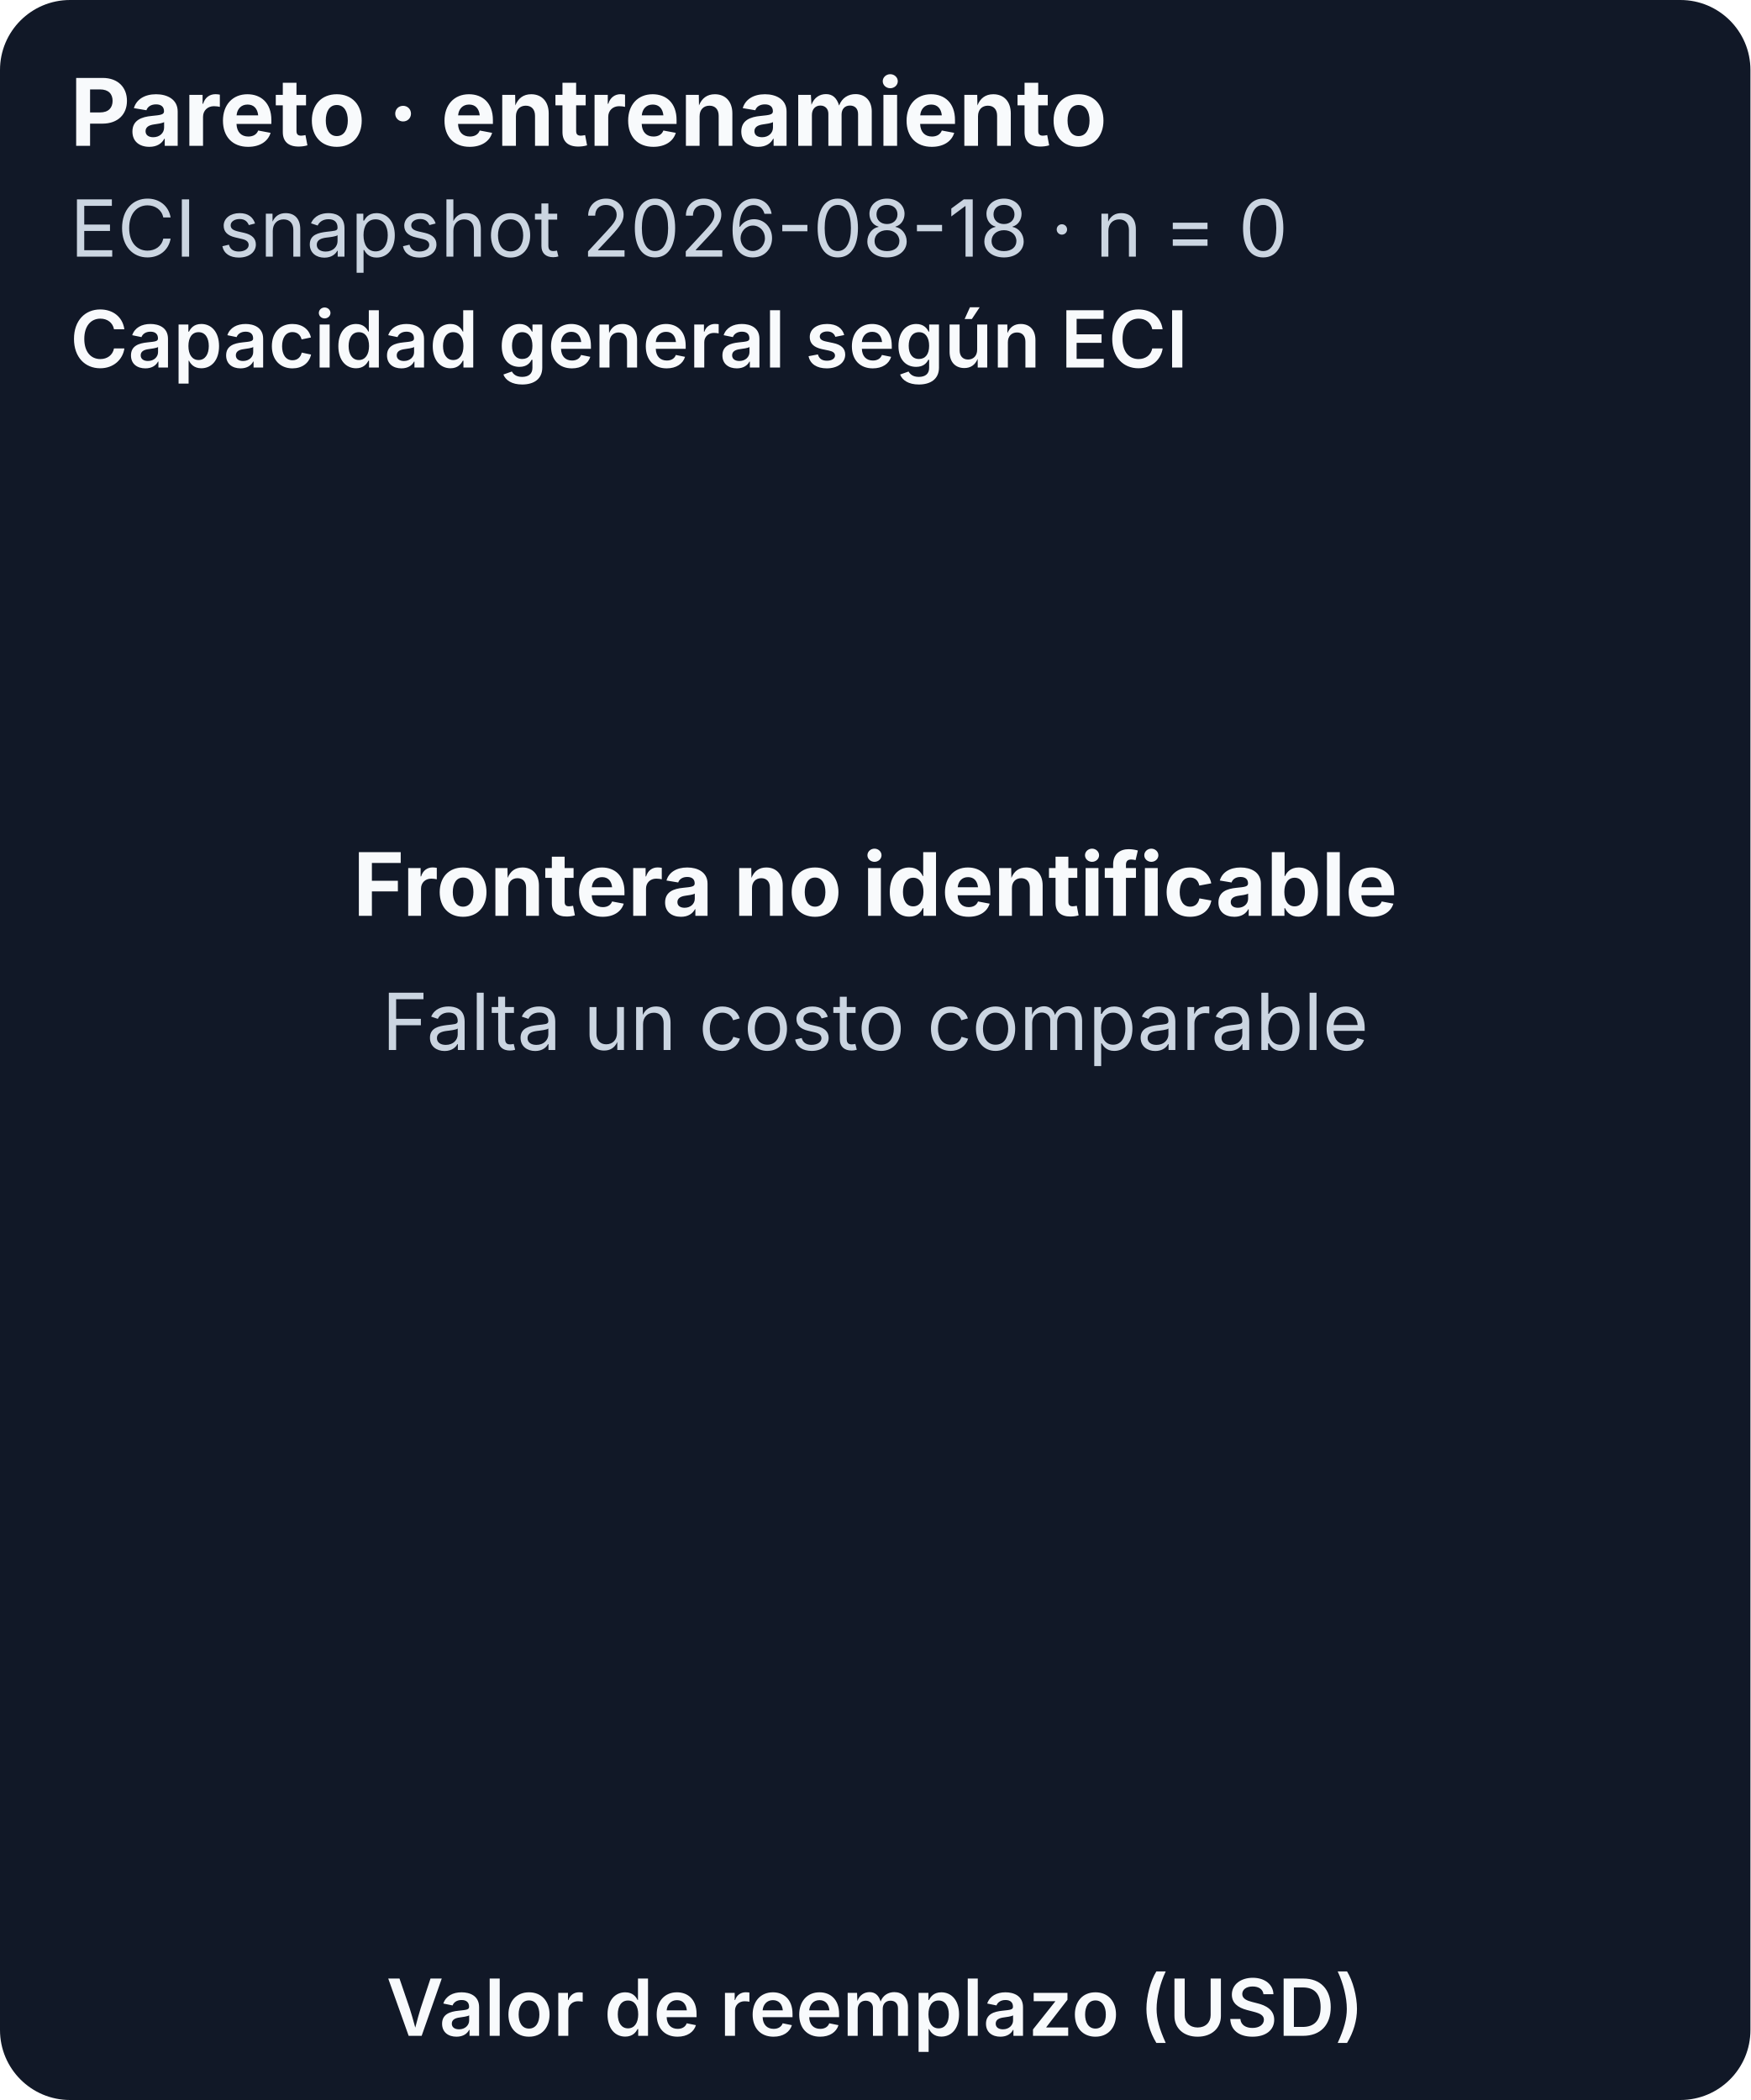
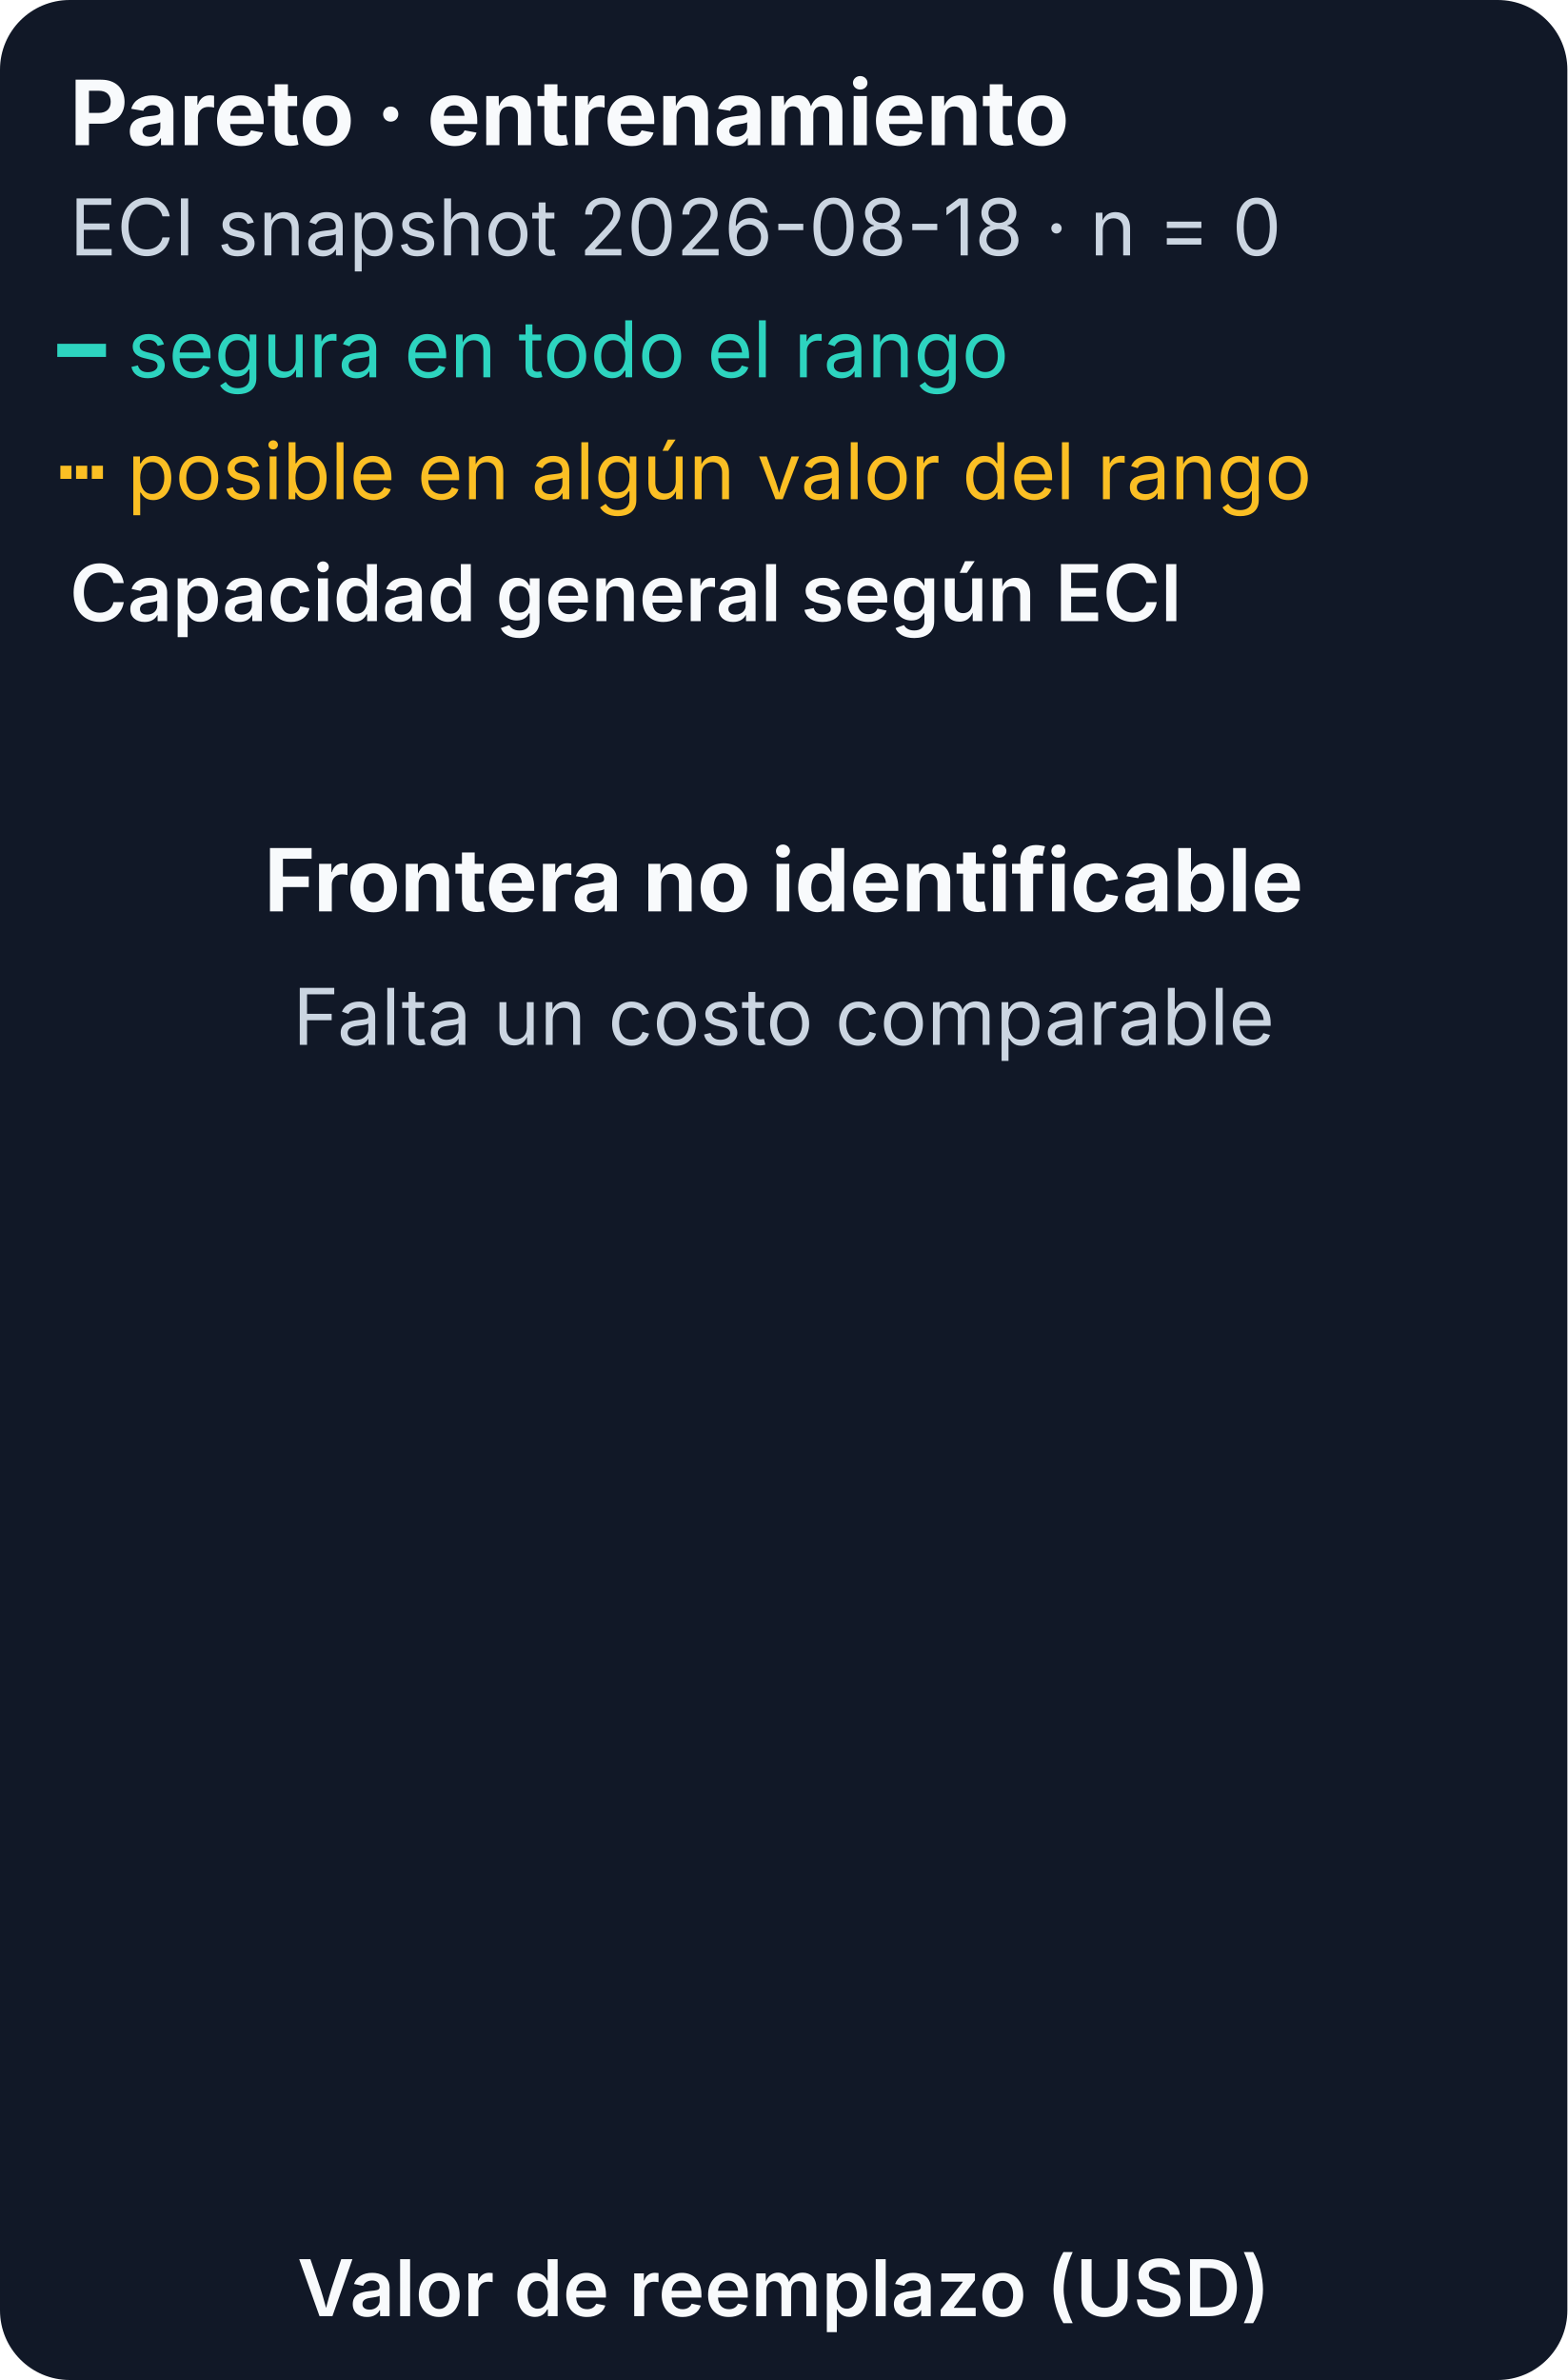
- <svg xmlns="http://www.w3.org/2000/svg" viewBox="0 0 600 720" role="img" aria-labelledby="title desc" style="max-width:100%;height:auto">
-   <rect width="600" height="720" rx="24" fill="#111827" />
-   <text x="24" y="50" font-size="32" font-family="system-ui, -apple-system, sans-serif" fill="#f8fafc" text-anchor="start" font-weight="700">Pareto · entrenamiento</text>
+ <svg xmlns="http://www.w3.org/2000/svg" viewBox="0 0 540 820" role="img" aria-labelledby="title desc" style="max-width:100%;height:auto">
+   <rect width="540" height="820" rx="24" fill="#111827" />
+   <text x="24" y="50" font-size="31" font-family="system-ui, -apple-system, sans-serif" fill="#f8fafc" text-anchor="start" font-weight="700">Pareto · entrenamiento</text>
  <text x="24" y="88" font-size="27" font-family="system-ui, -apple-system, sans-serif" fill="#cbd5e1" text-anchor="start" font-weight="400">ECI snapshot 2026-08-18 · n = 0</text>
-   <g id="frontera-segura" stroke="#2dd4bf" stroke-width="5" fill="none" />
-   <g id="frontera-posible" stroke="#fbbf24" stroke-width="5" stroke-dasharray="10 8" fill="none" />
-   <text x="300.0" y="314" font-size="30" font-family="system-ui, -apple-system, sans-serif" fill="#f8fafc" text-anchor="middle" font-weight="700">Frontera no identificable</text>
-   <text x="300.0" y="360" font-size="27" font-family="system-ui, -apple-system, sans-serif" fill="#cbd5e1" text-anchor="middle" font-weight="400">Falta un costo comparable</text>
-   <text x="300.0" y="698" font-size="27" font-family="system-ui, -apple-system, sans-serif" fill="#f8fafc" text-anchor="middle" font-weight="600">Valor de reemplazo (USD)</text>
-   <text x="24" y="126" font-size="27" font-family="system-ui, -apple-system, sans-serif" fill="#f8fafc" text-anchor="start" font-weight="600">Capacidad general según ECI</text>
+   <g id="frontera-segura" />
+   <g id="frontera-posible" />
+   <g id="fuera-de-frontera" />
+   <text x="20" y="130" font-size="27" font-family="system-ui, -apple-system, sans-serif" fill="#2dd4bf" text-anchor="start" font-weight="400" data-legend="true" data-series="safe">━ segura en todo el rango</text>
+   <text x="20" y="172" font-size="27" font-family="system-ui, -apple-system, sans-serif" fill="#fbbf24" text-anchor="start" font-weight="400" data-legend="true" data-series="possible">┅ posible en algún valor del rango</text>
+   <text x="270.0" y="314" font-size="30" font-family="system-ui, -apple-system, sans-serif" fill="#f8fafc" text-anchor="middle" font-weight="700">Frontera no identificable</text>
+   <text x="270.0" y="360" font-size="27" font-family="system-ui, -apple-system, sans-serif" fill="#cbd5e1" text-anchor="middle" font-weight="400">Falta un costo comparable</text>
+   <text x="270.0" y="798" font-size="27" font-family="system-ui, -apple-system, sans-serif" fill="#f8fafc" text-anchor="middle" font-weight="600">Valor de reemplazo (USD)</text>
+   <text x="24" y="214" font-size="27" font-family="system-ui, -apple-system, sans-serif" fill="#f8fafc" text-anchor="start" font-weight="600" data-axis-label="true">Capacidad general según ECI</text>
</svg>
